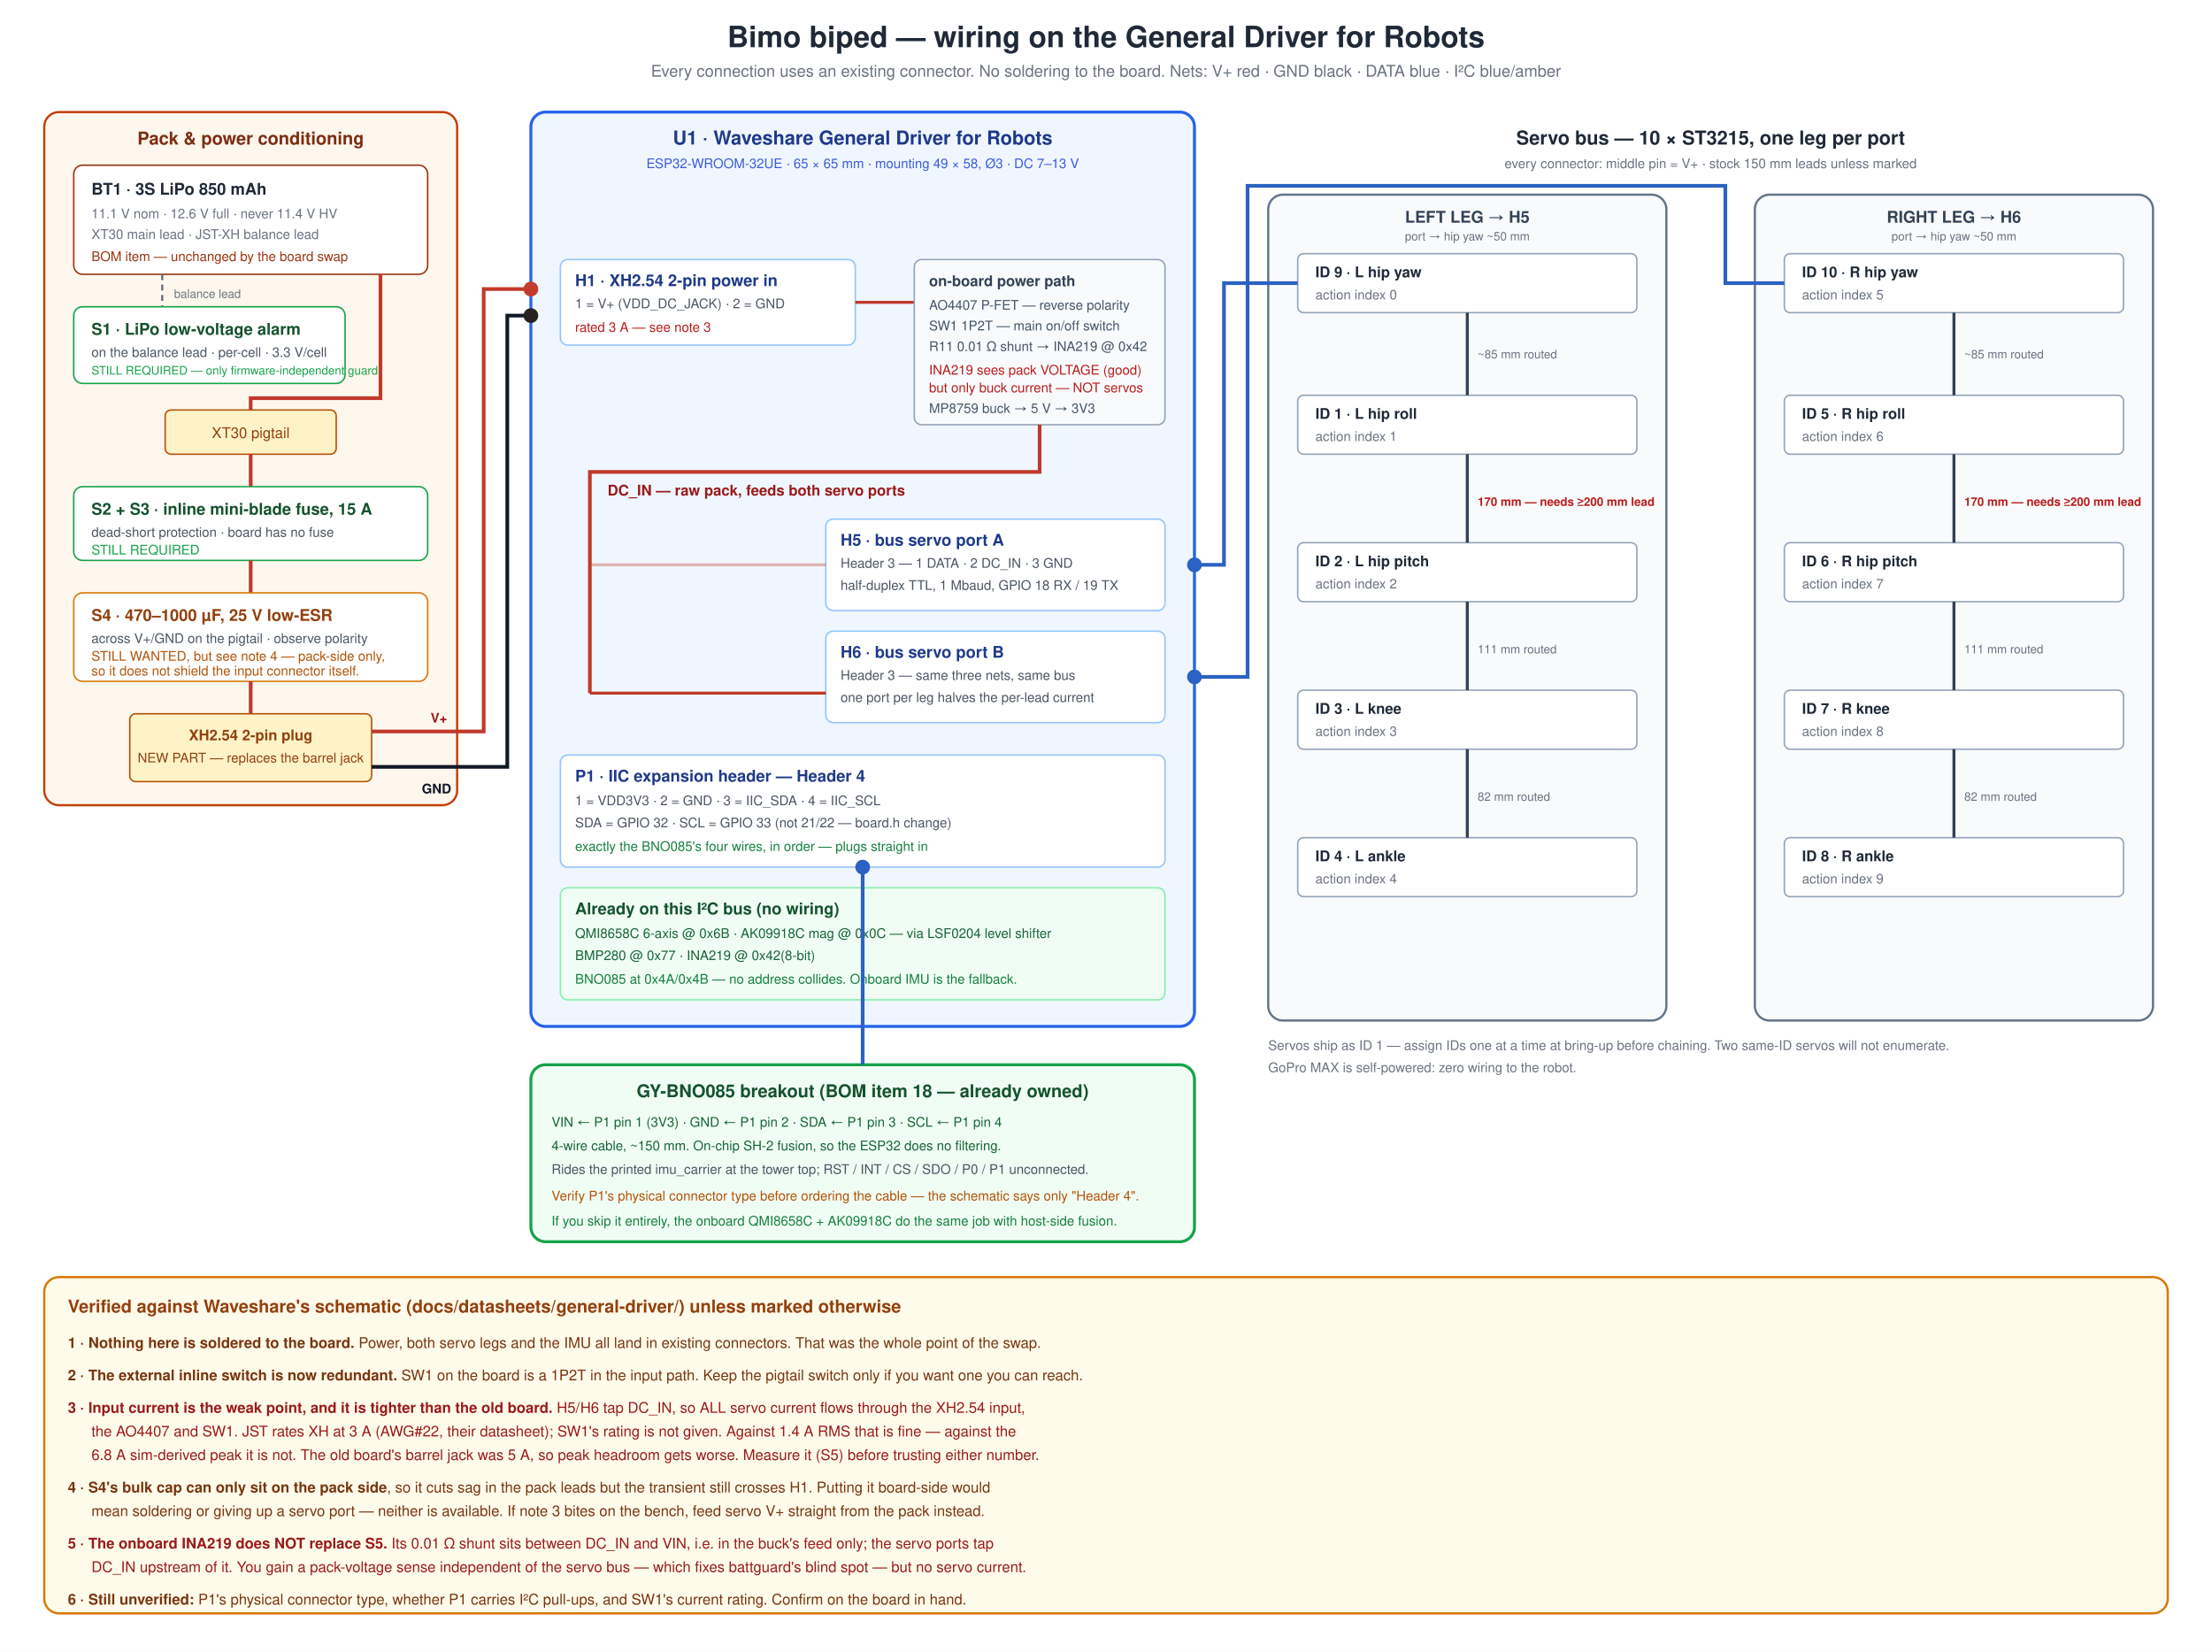
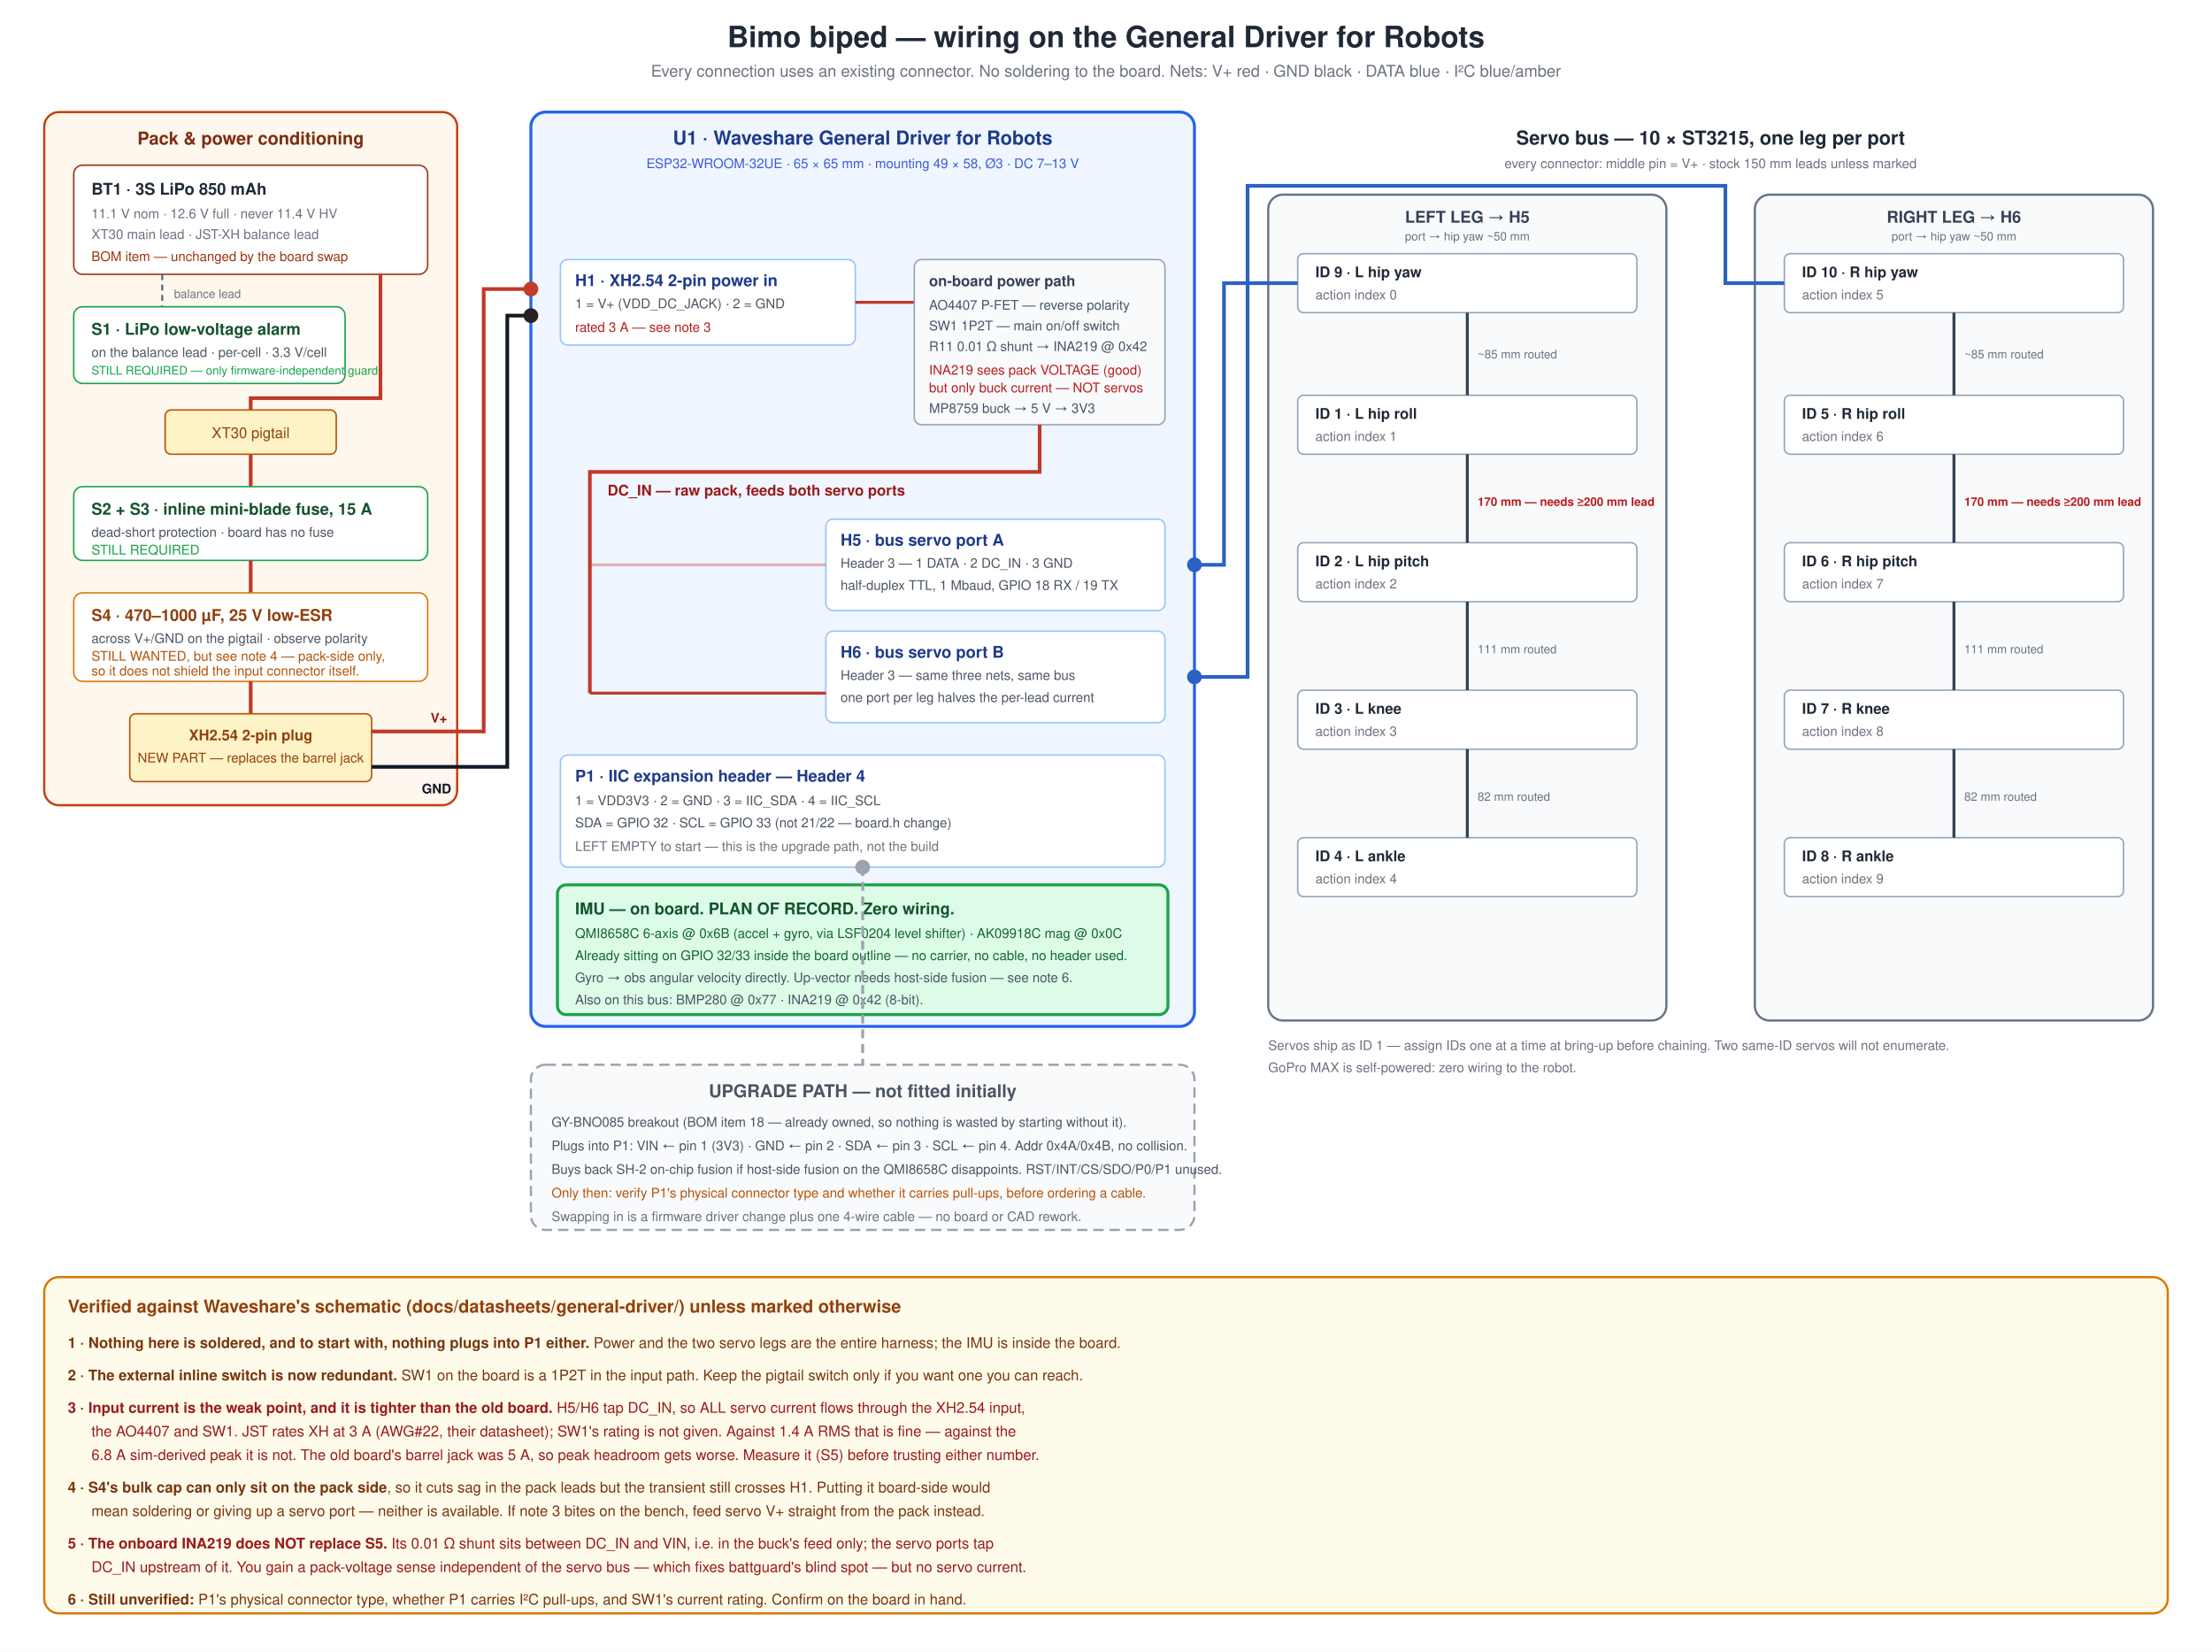
<svg xmlns="http://www.w3.org/2000/svg" width="1500" height="1120" viewBox="0 0 1500 1120" font-family="Helvetica, Arial, sans-serif">
  <rect width="1500" height="1120" fill="#ffffff" />
  <text x="750" y="32" text-anchor="middle" font-size="20" font-weight="bold" fill="#1f2937">Bimo biped — wiring on the General Driver for Robots</text>
  <text x="750" y="52" text-anchor="middle" font-size="11" fill="#6b7280">Every connection uses an existing connector. No soldering to the board. Nets: V+ red · GND black · DATA blue · I²C blue/amber</text>
  <rect x="30" y="76" width="280" height="470" rx="10" fill="#fef7ed" stroke="#c2410c" stroke-width="1.5" />
  <text x="170" y="98" text-anchor="middle" font-size="12" font-weight="bold" fill="#7c2d12">Pack &amp; power conditioning</text>
  <rect x="50" y="112" width="240" height="74" rx="6" fill="#ffffff" stroke="#9a3412" />
  <text x="62" y="132" font-size="11" font-weight="bold" fill="#1f2937">BT1 · 3S LiPo 850 mAh</text>
  <text x="62" y="148" font-size="9" fill="#6b7280">11.1 V nom · 12.6 V full · never 11.4 V HV</text>
  <text x="62" y="162" font-size="9" fill="#6b7280">XT30 main lead · JST-XH balance lead</text>
  <text x="62" y="177" font-size="9" fill="#9a3412">BOM item — unchanged by the board swap</text>
  <line x1="110" y1="186" x2="110" y2="208" stroke="#6b7280" stroke-width="1.5" stroke-dasharray="4 3" />
  <text x="118" y="202" font-size="8" fill="#6b7280">balance lead</text>
  <rect x="50" y="208" width="184" height="52" rx="6" fill="#ffffff" stroke="#16a34a" />
  <text x="62" y="227" font-size="11" font-weight="bold" fill="#14532d">S1 · LiPo low-voltage alarm</text>
  <text x="62" y="242" font-size="9" fill="#4b5563">on the balance lead · per-cell · 3.3 V/cell</text>
  <text x="62" y="254" font-size="8" fill="#16a34a">STILL REQUIRED — only firmware-independent guard</text>
  <path d="M258 186 V 270 H 170 V 278" fill="none" stroke="#c0392b" stroke-width="2.5" />
  <rect x="112" y="278" width="116" height="30" rx="4" fill="#fef3c7" stroke="#b45309" />
  <text x="170" y="297" text-anchor="middle" font-size="10" fill="#92400e">XT30 pigtail</text>
  <line x1="170" y1="308" x2="170" y2="330" stroke="#c0392b" stroke-width="2.5" />
  <rect x="50" y="330" width="240" height="50" rx="6" fill="#ffffff" stroke="#16a34a" />
  <text x="62" y="349" font-size="11" font-weight="bold" fill="#14532d">S2 + S3 · inline mini-blade fuse, 15 A</text>
  <text x="62" y="364" font-size="9" fill="#4b5563">dead-short protection · board has no fuse</text>
  <text x="62" y="376" font-size="9" fill="#16a34a">STILL REQUIRED</text>
  <line x1="170" y1="380" x2="170" y2="402" stroke="#c0392b" stroke-width="2.5" />
  <rect x="50" y="402" width="240" height="60" rx="6" fill="#ffffff" stroke="#d97706" />
  <text x="62" y="421" font-size="11" font-weight="bold" fill="#92400e">S4 · 470–1000 µF, 25 V low-ESR</text>
  <text x="62" y="436" font-size="9" fill="#4b5563">across V+/GND on the pigtail · observe polarity</text>
  <text x="62" y="448" font-size="9" fill="#b45309">STILL WANTED, but see note 4 — pack-side only,</text>
  <text x="62" y="458" font-size="9" fill="#b45309">so it does not shield the input connector itself.</text>
  <line x1="170" y1="462" x2="170" y2="484" stroke="#c0392b" stroke-width="2.5" />
  <rect x="88" y="484" width="164" height="46" rx="4" fill="#fef3c7" stroke="#b45309" />
  <text x="170" y="502" text-anchor="middle" font-size="10" font-weight="bold" fill="#92400e">XH2.54 2-pin plug</text>
  <text x="170" y="517" text-anchor="middle" font-size="9" fill="#92400e">NEW PART — replaces the barrel jack</text>
  <path d="M252 496 H 328 V 196 H 360" fill="none" stroke="#c0392b" stroke-width="2.5" />
  <path d="M252 520 H 344 V 214 H 360" fill="none" stroke="#111827" stroke-width="2.5" />
  <text x="292" y="490" font-size="9" font-weight="bold" fill="#991b1b">V+</text>
  <text x="286" y="538" font-size="9" font-weight="bold" fill="#111827">GND</text>
  <rect x="360" y="76" width="450" height="620" rx="10" fill="#eff6ff" stroke="#2563eb" stroke-width="2" />
  <text x="585" y="98" text-anchor="middle" font-size="13" font-weight="bold" fill="#1e3a8a">U1 · Waveshare General Driver for Robots</text>
  <text x="585" y="114" text-anchor="middle" font-size="9" fill="#3b5bdb">ESP32-WROOM-32UE · 65 × 65 mm · mounting 49 × 58, Ø3 · DC 7–13 V</text>
  <circle cx="360" cy="196" r="5" fill="#c33b2c" />
  <circle cx="360" cy="214" r="5" fill="#26221f" />
  <rect x="380" y="176" width="200" height="58" rx="5" fill="#ffffff" stroke="#93c5fd" />
  <text x="390" y="194" font-size="11" font-weight="bold" fill="#1e3a8a">H1 · XH2.54 2-pin power in</text>
  <text x="390" y="209" font-size="9" fill="#4b5563">1 = V+ (VDD_DC_JACK) · 2 = GND</text>
  <text x="390" y="225" font-size="9" fill="#b91c1c">rated 3 A — see note 3</text>
  <path d="M580 205 H 620" stroke="#c0392b" stroke-width="2" />
  <rect x="620" y="176" width="170" height="112" rx="5" fill="#f8fafc" stroke="#94a3b8" />
  <text x="630" y="194" font-size="10" font-weight="bold" fill="#334155">on-board power path</text>
  <text x="630" y="210" font-size="9" fill="#475569">AO4407 P-FET — reverse polarity</text>
  <text x="630" y="224" font-size="9" fill="#475569">SW1 1P2T — main on/off switch</text>
  <text x="630" y="238" font-size="9" fill="#475569">R11 0.01 Ω shunt → INA219 @ 0x42</text>
  <text x="630" y="254" font-size="9" fill="#b91c1c">INA219 sees pack VOLTAGE (good)</text>
  <text x="630" y="266" font-size="9" fill="#b91c1c">but only buck current — NOT servos</text>
  <text x="630" y="280" font-size="9" fill="#475569">MP8759 buck → 5 V → 3V3</text>
  <path d="M705 288 V 320 H 400 V 470" fill="none" stroke="#c0392b" stroke-width="2.5" />
  <text x="412" y="336" font-size="10" font-weight="bold" fill="#991b1b">DC_IN — raw pack, feeds both servo ports</text>
  <rect x="560" y="352" width="230" height="62" rx="5" fill="#ffffff" stroke="#93c5fd" />
  <text x="570" y="370" font-size="11" font-weight="bold" fill="#1e3a8a">H5 · bus servo port A</text>
  <text x="570" y="385" font-size="9" fill="#4b5563">Header 3 — 1 DATA · 2 DC_IN · 3 GND</text>
  <text x="570" y="400" font-size="9" fill="#4b5563">half-duplex TTL, 1 Mbaud, GPIO 18 RX / 19 TX</text>
  <circle cx="810" cy="383" r="5" fill="#2b62c3" />
  <rect x="560" y="428" width="230" height="62" rx="5" fill="#ffffff" stroke="#93c5fd" />
  <text x="570" y="446" font-size="11" font-weight="bold" fill="#1e3a8a">H6 · bus servo port B</text>
  <text x="570" y="461" font-size="9" fill="#4b5563">Header 3 — same three nets, same bus</text>
  <text x="570" y="476" font-size="9" fill="#4b5563">one port per leg halves the per-lead current</text>
  <circle cx="810" cy="459" r="5" fill="#2b62c3" />
  <path d="M400 470 H 560" stroke="#c0392b" stroke-width="2" />
  <path d="M400 383 H 560" stroke="#c0392b" stroke-width="2" opacity="0.35" />
  <rect x="380" y="512" width="410" height="76" rx="5" fill="#ffffff" stroke="#93c5fd" />
  <text x="390" y="530" font-size="11" font-weight="bold" fill="#1e3a8a">P1 · IIC expansion header — Header 4</text>
  <text x="390" y="546" font-size="9" fill="#4b5563">1 = VDD3V3 · 2 = GND · 3 = IIC_SDA · 4 = IIC_SCL</text>
  <text x="390" y="561" font-size="9" fill="#4b5563">SDA = GPIO 32 · SCL = GPIO 33 (not 21/22 — board.h change)</text>
-   <text x="390" y="577" font-size="9" fill="#15803d">exactly the BNO085's four wires, in order — plugs straight in</text>
-   <circle cx="585" cy="588" r="5" fill="#2b62c3" />
-   <rect x="380" y="602" width="410" height="76" rx="5" fill="#f0fdf4" stroke="#86efac" />
-   <text x="390" y="620" font-size="11" font-weight="bold" fill="#14532d">Already on this I²C bus (no wiring)</text>
-   <text x="390" y="636" font-size="9" fill="#166534">QMI8658C 6-axis @ 0x6B · AK09918C mag @ 0x0C — via LSF0204 level shifter</text>
-   <text x="390" y="651" font-size="9" fill="#166534">BMP280 @ 0x77 · INA219 @ 0x42(8-bit)</text>
-   <text x="390" y="667" font-size="9" fill="#15803d">BNO085 at 0x4A/0x4B — no address collides. Onboard IMU is the fallback.</text>
-   <rect x="360" y="722" width="450" height="120" rx="10" fill="#f0fdf4" stroke="#16a34a" stroke-width="2" />
-   <text x="585" y="744" text-anchor="middle" font-size="12" font-weight="bold" fill="#14532d">GY-BNO085 breakout (BOM item 18 — already owned)</text>
-   <text x="374" y="764" font-size="9" fill="#166534">VIN ← P1 pin 1 (3V3)   ·   GND ← P1 pin 2   ·   SDA ← P1 pin 3   ·   SCL ← P1 pin 4</text>
-   <text x="374" y="780" font-size="9" fill="#166534">4-wire cable, ~150 mm. On-chip SH-2 fusion, so the ESP32 does no filtering.</text>
-   <text x="374" y="796" font-size="9" fill="#4b5563">Rides the printed imu_carrier at the tower top; RST / INT / CS / SDO / P0 / P1 unconnected.</text>
-   <text x="374" y="814" font-size="9" fill="#b45309">Verify P1's physical connector type before ordering the cable — the schematic says only "Header 4".</text>
-   <text x="374" y="831" font-size="9" fill="#15803d">If you skip it entirely, the onboard QMI8658C + AK09918C do the same job with host-side fusion.</text>
-   <path d="M585 588 V 722" stroke="#2b62c3" stroke-width="2.5" />
+   <text x="390" y="577" font-size="9" fill="#6b7280">LEFT EMPTY to start — this is the upgrade path, not the build</text>
+   <circle cx="585" cy="588" r="5" fill="#9ca3af" />
+   <rect x="378" y="600" width="414" height="88" rx="6" fill="#dcfce7" stroke="#16a34a" stroke-width="2" />
+   <text x="390" y="620" font-size="11" font-weight="bold" fill="#14532d">IMU — on board. PLAN OF RECORD. Zero wiring.</text>
+   <text x="390" y="636" font-size="9" fill="#166534">QMI8658C 6-axis @ 0x6B (accel + gyro, via LSF0204 level shifter) · AK09918C mag @ 0x0C</text>
+   <text x="390" y="651" font-size="9" fill="#166534">Already sitting on GPIO 32/33 inside the board outline — no carrier, no cable, no header used.</text>
+   <text x="390" y="666" font-size="9" fill="#4b5563">Gyro → obs angular velocity directly. Up-vector needs host-side fusion — see note 6.</text>
+   <text x="390" y="681" font-size="9" fill="#4b5563">Also on this bus: BMP280 @ 0x77 · INA219 @ 0x42 (8-bit).</text>
+   <rect x="360" y="722" width="450" height="112" rx="10" fill="#f9fafb" stroke="#9ca3af" stroke-width="1.5" stroke-dasharray="7 4" />
+   <text x="585" y="744" text-anchor="middle" font-size="12" font-weight="bold" fill="#4b5563">UPGRADE PATH — not fitted initially</text>
+   <text x="374" y="764" font-size="9" fill="#4b5563">GY-BNO085 breakout (BOM item 18 — already owned, so nothing is wasted by starting without it).</text>
+   <text x="374" y="780" font-size="9" fill="#4b5563">Plugs into P1: VIN ← pin 1 (3V3) · GND ← pin 2 · SDA ← pin 3 · SCL ← pin 4. Addr 0x4A/0x4B, no collision.</text>
+   <text x="374" y="796" font-size="9" fill="#4b5563">Buys back SH-2 on-chip fusion if host-side fusion on the QMI8658C disappoints. RST/INT/CS/SDO/P0/P1 unused.</text>
+   <text x="374" y="812" font-size="9" fill="#b45309">Only then: verify P1's physical connector type and whether it carries pull-ups, before ordering a cable.</text>
+   <text x="374" y="828" font-size="9" fill="#6b7280">Swapping in is a firmware driver change plus one 4-wire cable — no board or CAD rework.</text>
+   <path d="M585 588 V 722" stroke="#9ca3af" stroke-width="2" stroke-dasharray="6 4" />
  <text x="1160" y="98" text-anchor="middle" font-size="13" font-weight="bold" fill="#1f2937">Servo bus — 10 × ST3215, one leg per port</text>
  <text x="1160" y="114" text-anchor="middle" font-size="9" fill="#6b7280">every connector: middle pin = V+ · stock 150 mm leads unless marked</text>
  <rect x="860" y="132" width="270" height="560" rx="10" fill="#f8fafc" stroke="#64748b" stroke-width="1.5" />
  <text x="995" y="151" text-anchor="middle" font-size="11" font-weight="bold" fill="#334155">LEFT LEG → H5</text>
  <text x="995" y="163" text-anchor="middle" font-size="8" fill="#6b7280">port → hip yaw ~50 mm</text>
  <g font-size="10">
    <rect x="880" y="172" width="230" height="40" rx="4" fill="#ffffff" stroke="#94a3b8" />
    <text x="892" y="188" font-weight="bold" fill="#1f2937">ID 9 · L hip yaw</text>
    <text x="892" y="203" font-size="9" fill="#6b7280">action index 0</text>
    <rect x="880" y="268" width="230" height="40" rx="4" fill="#ffffff" stroke="#94a3b8" />
    <text x="892" y="284" font-weight="bold" fill="#1f2937">ID 1 · L hip roll</text>
    <text x="892" y="299" font-size="9" fill="#6b7280">action index 1</text>
    <rect x="880" y="368" width="230" height="40" rx="4" fill="#ffffff" stroke="#94a3b8" />
    <text x="892" y="384" font-weight="bold" fill="#1f2937">ID 2 · L hip pitch</text>
    <text x="892" y="399" font-size="9" fill="#6b7280">action index 2</text>
    <rect x="880" y="468" width="230" height="40" rx="4" fill="#ffffff" stroke="#94a3b8" />
    <text x="892" y="484" font-weight="bold" fill="#1f2937">ID 3 · L knee</text>
    <text x="892" y="499" font-size="9" fill="#6b7280">action index 3</text>
    <rect x="880" y="568" width="230" height="40" rx="4" fill="#ffffff" stroke="#94a3b8" />
    <text x="892" y="584" font-weight="bold" fill="#1f2937">ID 4 · L ankle</text>
    <text x="892" y="599" font-size="9" fill="#6b7280">action index 4</text>
  </g>
  <g stroke="#334155" stroke-width="2" fill="none">
    <path d="M995 212 V 268" />
    <path d="M995 308 V 368" />
    <path d="M995 408 V 468" />
    <path d="M995 508 V 568" />
  </g>
  <g font-size="8" fill="#6b7280">
    <text x="1002" y="243">~85 mm routed</text>
    <text x="1002" y="343" fill="#b91c1c" font-weight="bold">170 mm — needs ≥200 mm lead</text>
    <text x="1002" y="443">111 mm routed</text>
    <text x="1002" y="543">82 mm routed</text>
  </g>
  <path d="M810 383 H 830 V 192 H 880" fill="none" stroke="#2b62c3" stroke-width="2.5" />
  <rect x="1190" y="132" width="270" height="560" rx="10" fill="#f8fafc" stroke="#64748b" stroke-width="1.5" />
  <text x="1325" y="151" text-anchor="middle" font-size="11" font-weight="bold" fill="#334155">RIGHT LEG → H6</text>
  <text x="1325" y="163" text-anchor="middle" font-size="8" fill="#6b7280">port → hip yaw ~50 mm</text>
  <g font-size="10">
    <rect x="1210" y="172" width="230" height="40" rx="4" fill="#ffffff" stroke="#94a3b8" />
    <text x="1222" y="188" font-weight="bold" fill="#1f2937">ID 10 · R hip yaw</text>
    <text x="1222" y="203" font-size="9" fill="#6b7280">action index 5</text>
    <rect x="1210" y="268" width="230" height="40" rx="4" fill="#ffffff" stroke="#94a3b8" />
    <text x="1222" y="284" font-weight="bold" fill="#1f2937">ID 5 · R hip roll</text>
    <text x="1222" y="299" font-size="9" fill="#6b7280">action index 6</text>
    <rect x="1210" y="368" width="230" height="40" rx="4" fill="#ffffff" stroke="#94a3b8" />
    <text x="1222" y="384" font-weight="bold" fill="#1f2937">ID 6 · R hip pitch</text>
    <text x="1222" y="399" font-size="9" fill="#6b7280">action index 7</text>
    <rect x="1210" y="468" width="230" height="40" rx="4" fill="#ffffff" stroke="#94a3b8" />
    <text x="1222" y="484" font-weight="bold" fill="#1f2937">ID 7 · R knee</text>
    <text x="1222" y="499" font-size="9" fill="#6b7280">action index 8</text>
    <rect x="1210" y="568" width="230" height="40" rx="4" fill="#ffffff" stroke="#94a3b8" />
    <text x="1222" y="584" font-weight="bold" fill="#1f2937">ID 8 · R ankle</text>
    <text x="1222" y="599" font-size="9" fill="#6b7280">action index 9</text>
  </g>
  <g stroke="#334155" stroke-width="2" fill="none">
    <path d="M1325 212 V 268" />
    <path d="M1325 308 V 368" />
    <path d="M1325 408 V 468" />
    <path d="M1325 508 V 568" />
  </g>
  <g font-size="8" fill="#6b7280">
    <text x="1332" y="243">~85 mm routed</text>
    <text x="1332" y="343" fill="#b91c1c" font-weight="bold">170 mm — needs ≥200 mm lead</text>
    <text x="1332" y="443">111 mm routed</text>
    <text x="1332" y="543">82 mm routed</text>
  </g>
  <path d="M810 459 H 846 V 126 H 1170 V 192 H 1210" fill="none" stroke="#2b62c3" stroke-width="2.5" />
  <text x="860" y="712" font-size="9" fill="#6b7280">Servos ship as ID 1 — assign IDs one at a time at bring-up before chaining. Two same-ID servos will not enumerate.</text>
  <text x="860" y="727" font-size="9" fill="#6b7280">GoPro MAX is self-powered: zero wiring to the robot.</text>
  <rect x="30" y="866" width="1440" height="228" rx="10" fill="#fffbeb" stroke="#d97706" stroke-width="1.5" />
  <text x="46" y="890" font-size="12" font-weight="bold" fill="#92400e">Verified against Waveshare's schematic (docs/datasheets/general-driver/) unless marked otherwise</text>
  <g font-size="10" fill="#78350f">
    <text x="46" y="914">
-       <tspan font-weight="bold">1 · Nothing here is soldered to the board.</tspan> Power, both servo legs and the IMU all land in existing connectors. That was the whole point of the swap.</text>
+       <tspan font-weight="bold">1 · Nothing here is soldered, and to start with, nothing plugs into P1 either.</tspan> Power and the two servo legs are the entire harness; the IMU is inside the board.</text>
    <text x="46" y="936">
      <tspan font-weight="bold">2 · The external inline switch is now redundant.</tspan> SW1 on the board is a 1P2T in the input path. Keep the pigtail switch only if you want one you can reach.</text>
    <text x="46" y="958" fill="#991b1b">
      <tspan font-weight="bold">3 · Input current is the weak point, and it is tighter than the old board.</tspan> H5/H6 tap DC_IN, so ALL servo current flows through the XH2.54 input,</text>
    <text x="62" y="974" fill="#991b1b">the AO4407 and SW1. JST rates XH at 3 A (AWG#22, their datasheet); SW1's rating is not given. Against 1.4 A RMS that is fine — against the</text>
    <text x="62" y="990" fill="#991b1b">6.8 A sim-derived peak it is not. The old board's barrel jack was 5 A, so peak headroom gets worse. Measure it (S5) before trusting either number.</text>
    <text x="46" y="1012">
      <tspan font-weight="bold">4 · S4's bulk cap can only sit on the pack side</tspan>, so it cuts sag in the pack leads but the transient still crosses H1. Putting it board-side would</text>
    <text x="62" y="1028">mean soldering or giving up a servo port — neither is available. If note 3 bites on the bench, feed servo V+ straight from the pack instead.</text>
    <text x="46" y="1050" fill="#991b1b">
      <tspan font-weight="bold">5 · The onboard INA219 does NOT replace S5.</tspan> Its 0.01 Ω shunt sits between DC_IN and VIN, i.e. in the buck's feed only; the servo ports tap</text>
    <text x="62" y="1066" fill="#991b1b">DC_IN upstream of it. You gain a pack-voltage sense independent of the servo bus — which fixes battguard's blind spot — but no servo current.</text>
    <text x="46" y="1088">
      <tspan font-weight="bold">6 · Still unverified:</tspan> P1's physical connector type, whether P1 carries I²C pull-ups, and SW1's current rating. Confirm on the board in hand.</text>
  </g>
</svg>
